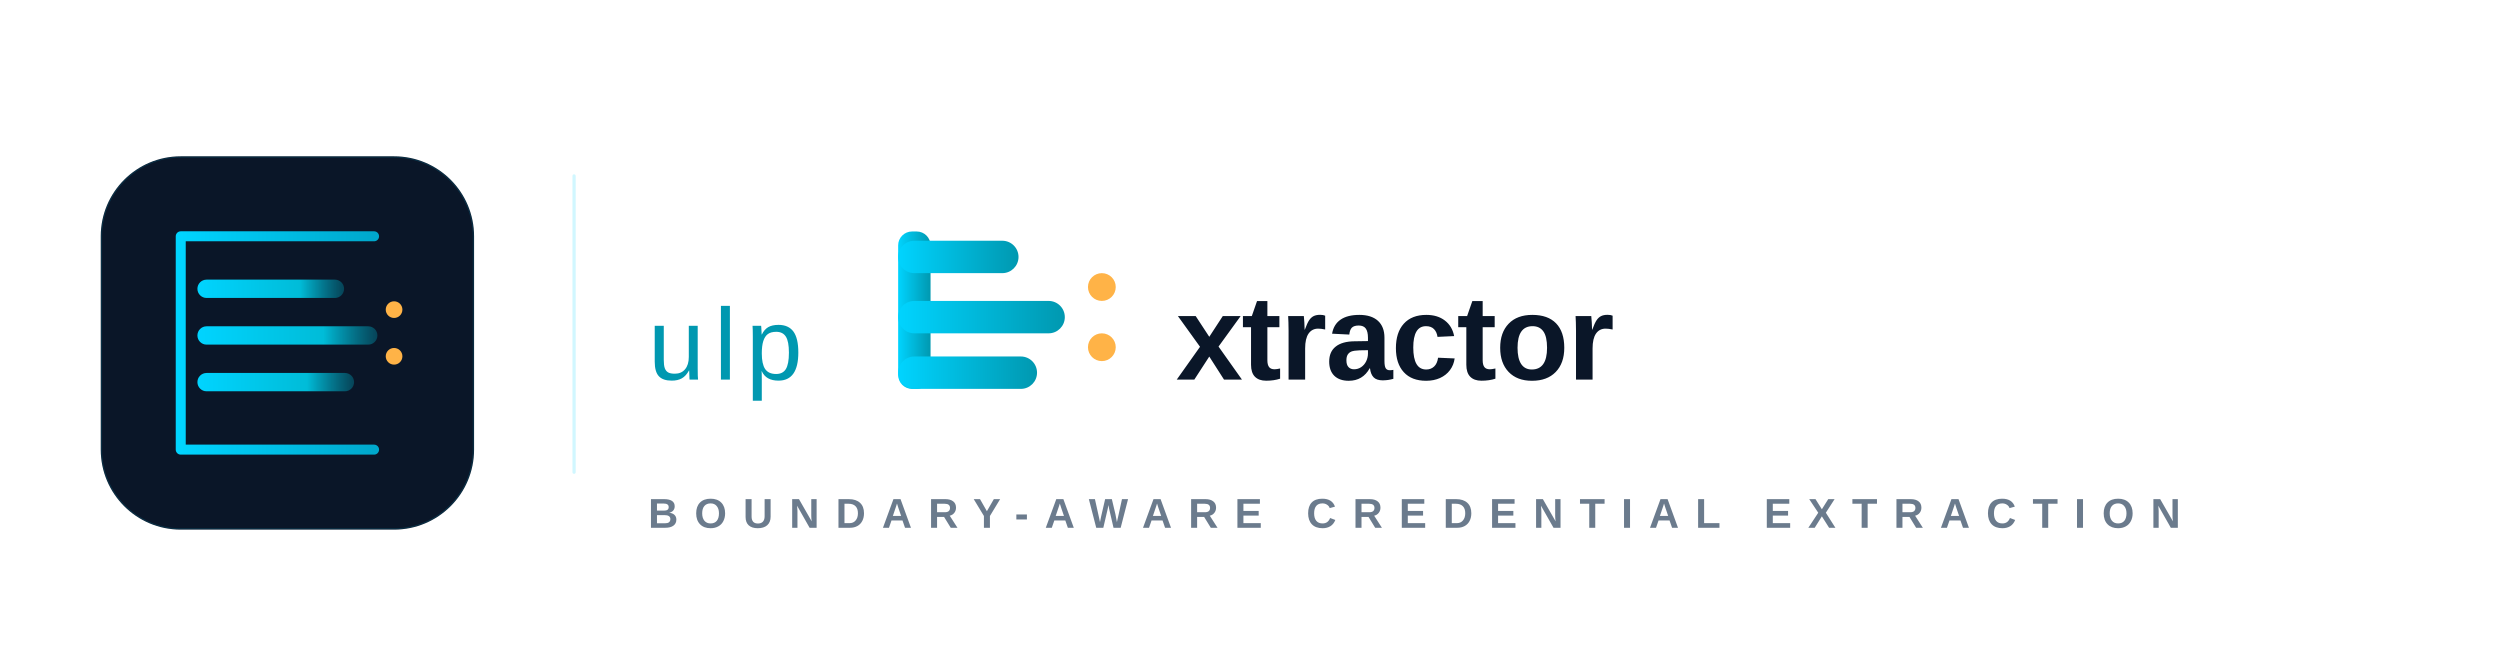
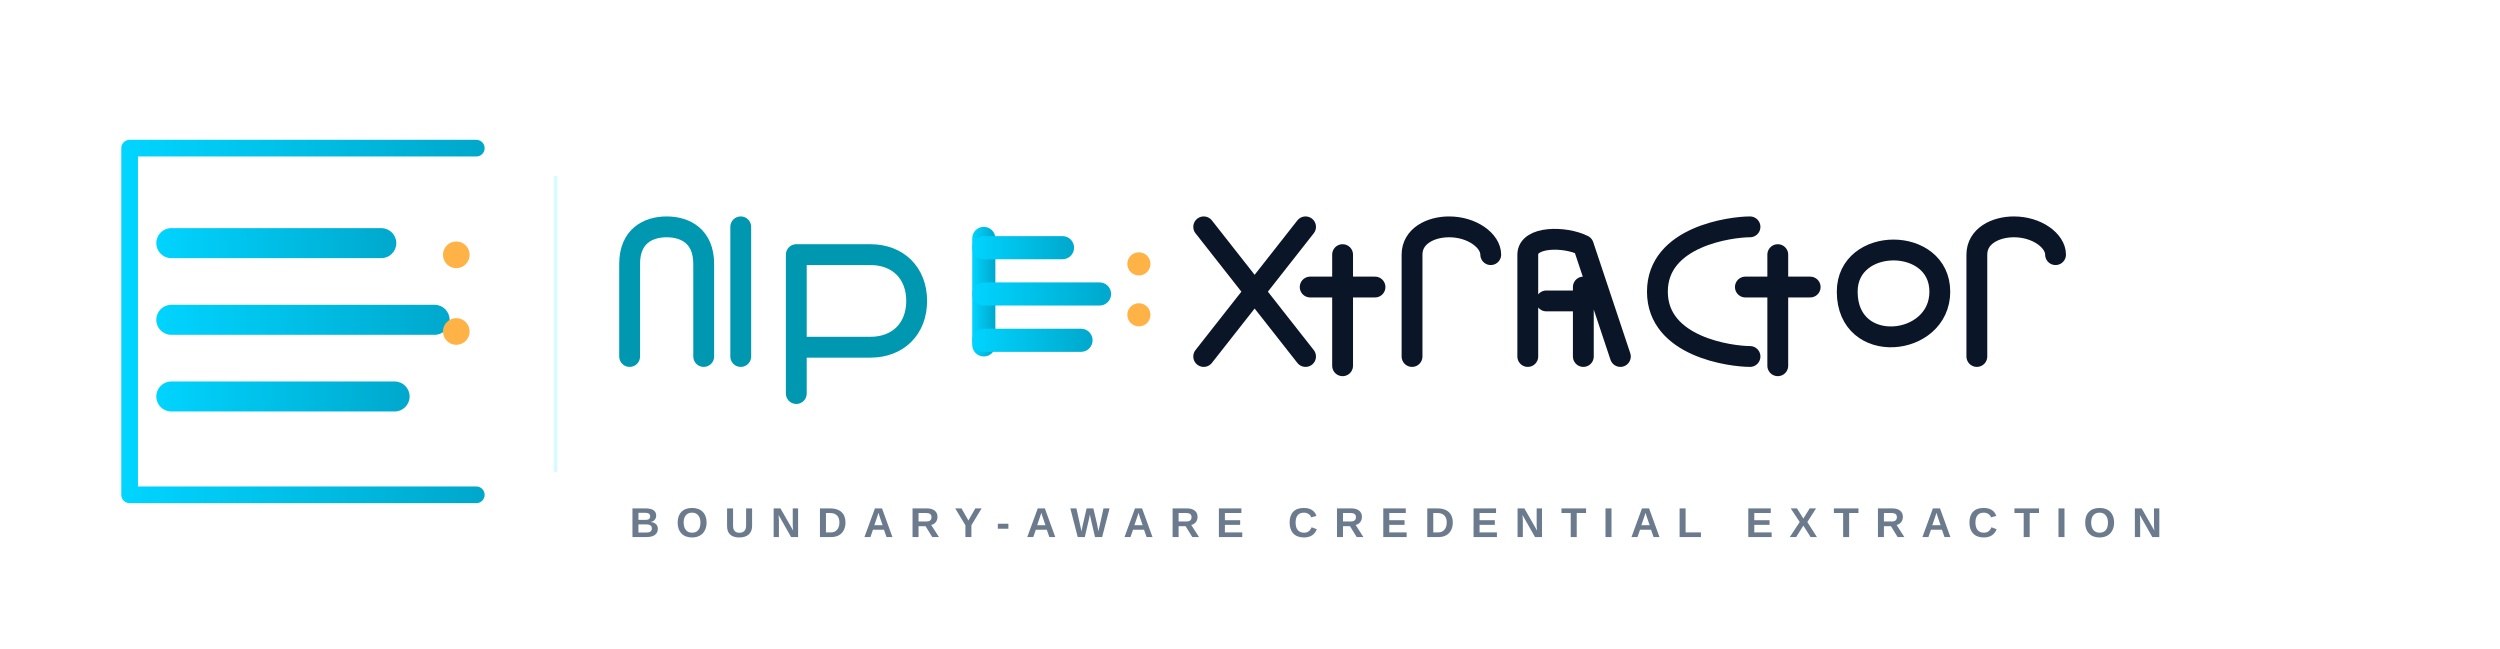
<svg xmlns="http://www.w3.org/2000/svg" viewBox="0 0 540 140" width="540" height="140" preserveAspectRatio="xMidYMid meet" role="img" aria-labelledby="logo-title logo-desc">
  <defs>
-     <linearGradient id="cyan-grad" x1="0" y1="0" x2="1" y2="0">
+     <linearGradient id="cyan" x1="0" y1="0" x2="1" y2="0">
      <stop offset="0%" stop-color="#00D4FF" />
      <stop offset="100%" stop-color="#00A8CC" />
    </linearGradient>
-     <linearGradient id="beam-grad" x1="0" y1="0" x2="1" y2="0">
-       <stop offset="0%" stop-color="#00D4FF" />
-       <stop offset="70%" stop-color="#00BCD8" />
-       <stop offset="100%" stop-color="#0098B0" stop-opacity="0.35" />
-     </linearGradient>
-     <linearGradient id="e-grad" x1="0" y1="0" x2="1" y2="0">
-       <stop offset="0%" stop-color="#00D4FF" />
-       <stop offset="100%" stop-color="#0098B0" />
-     </linearGradient>
  </defs>
-   <g transform="translate(16, 28) scale(0.36)">
-     <rect x="16" y="16" width="224" height="224" rx="48" ry="48" fill="#0A1628" />
-     <rect x="16.5" y="16.5" width="223" height="223" rx="47.5" ry="47.5" fill="none" stroke="#00D4FF" stroke-width="0.6" stroke-opacity="0.15" />
-     <path d="M 180 64 L 64 64 L 64 192 L 180 192" fill="none" stroke="url(#cyan-grad)" stroke-width="6" stroke-linecap="round" stroke-linejoin="round" />
-     <rect x="74" y="90" width="88" height="11" rx="5.5" ry="5.5" fill="url(#beam-grad)" />
-     <rect x="74" y="118" width="108" height="11" rx="5.5" ry="5.5" fill="url(#beam-grad)" />
-     <rect x="74" y="146" width="94" height="11" rx="5.5" ry="5.5" fill="url(#beam-grad)" />
-     <circle cx="192" cy="108" r="5" fill="#FFB347" />
-     <circle cx="192" cy="136" r="5" fill="#FFB347" />
+   <g transform="translate(28, 32) scale(0.72)">
+     <path d="M 104 0 L 0 0 L 0 104 L 104 104" fill="none" stroke="url(#cyan)" stroke-width="5" stroke-linecap="round" stroke-linejoin="round" />
+     <rect x="8" y="24" width="72" height="9" rx="4.5" fill="url(#cyan)" />
+     <rect x="8" y="47" width="88" height="9" rx="4.5" fill="url(#cyan)" />
+     <rect x="8" y="70" width="76" height="9" rx="4.5" fill="url(#cyan)" />
+     <circle cx="98" cy="32" r="4" fill="#FFB347" />
+     <circle cx="98" cy="55" r="4" fill="#FFB347" />
  </g>
-   <line x1="124" y1="38" x2="124" y2="102" stroke="#00D4FF" stroke-width="0.7" stroke-opacity="0.18" stroke-linecap="round" />
-   <text x="140" y="82" font-family="'Segoe UI','Helvetica Neue',Arial,sans-serif" font-weight="300" font-size="22" fill="#0098B0" letter-spacing="2">ulp</text>
-   <g transform="translate(194, 50)">
-     <rect x="0" y="0" width="7" height="34" rx="3" ry="3" fill="url(#e-grad)" />
-     <rect x="0" y="2" width="26" height="7" rx="3.5" ry="3.5" fill="url(#e-grad)" />
-     <rect x="0" y="15" width="36" height="7" rx="3.5" ry="3.5" fill="url(#e-grad)" />
-     <rect x="0" y="27" width="30" height="7" rx="3.5" ry="3.5" fill="url(#e-grad)" />
-     <circle cx="44" cy="12" r="3" fill="#FFB347" />
-     <circle cx="44" cy="25" r="3" fill="#FFB347" />
+   <line x1="120" y1="38" x2="120" y2="102" stroke="#00D4FF" stroke-width="0.8" opacity="0.15" />
+   <g fill="none" stroke="#0098B0" stroke-width="4.5" stroke-linecap="round" stroke-linejoin="round">
+     <path d="M 136,77 L 136,57 C 136,51 140,49 144,49 C 148,49 152,51 152,57 L 152,77" />
+     <path d="M 160,49 L 160,77" />
+     <path d="M 172,55 L 172,85 M 172,55 L 188,55 C 194,55 198,59 198,65 C 198,71 194,75 188,75 L 172,75" />
  </g>
-   <text x="254" y="82" font-family="'Segoe UI','Helvetica Neue',Arial,sans-serif" font-weight="700" font-size="26" fill="#0A1628" letter-spacing="-0.3">xtractor</text>
-   <text x="140" y="114" font-family="'Segoe UI','Helvetica Neue',Arial,sans-serif" font-weight="600" font-size="9" fill="#6B7B8D" letter-spacing="3.5">BOUNDARY-AWARE CREDENTIAL EXTRACTION</text>
+   <g>
+     <rect x="210" y="49" width="5" height="28" rx="2.5" fill="url(#cyan)" />
+     <rect x="210" y="51" width="22" height="5" rx="2.5" fill="url(#cyan)" />
+     <rect x="210" y="61" width="30" height="5" rx="2.5" fill="url(#cyan)" />
+     <rect x="210" y="71" width="26" height="5" rx="2.5" fill="url(#cyan)" />
+     <circle cx="246" cy="57" r="2.5" fill="#FFB347" />
+     <circle cx="246" cy="68" r="2.5" fill="#FFB347" />
+   </g>
+   <g fill="none" stroke="#0A1628" stroke-width="4.5" stroke-linecap="round" stroke-linejoin="round">
+     <path d="M 260,49 L 282,77 M 282,49 L 260,77" />
+     <path d="M 290,55 L 290,79 M 283,62 L 297,62" />
+     <path d="M 305,77 L 305,55 C 305,51 309,49 313,49 C 318,49 322,52 322,55" />
+     <path d="M 330,77 L 330,55 C 330,51 338,51 342,53 L 350,77 M 342,62 L 342,77 M 334,65 L 342,65" />
+     <path d="M 378,49 C 374,49 358,51 358,63 C 358,75 374,77 378,77" />
+     <path d="M 384,55 L 384,79 M 377,62 L 391,62" />
+     <path d="M 399,63 C 399,51 419,51 419,63 C 419,75 399,77 399,63 Z" />
+     <path d="M 427,77 L 427,55 C 427,51 431,49 435,49 C 440,49 444,52 444,55" />
+   </g>
+   <text x="136" y="116" font-family="'Segoe UI','Helvetica Neue',Arial,sans-serif" font-weight="600" font-size="9" fill="#6B7B8D" letter-spacing="3.5">BOUNDARY-AWARE CREDENTIAL EXTRACTION</text>
</svg>
